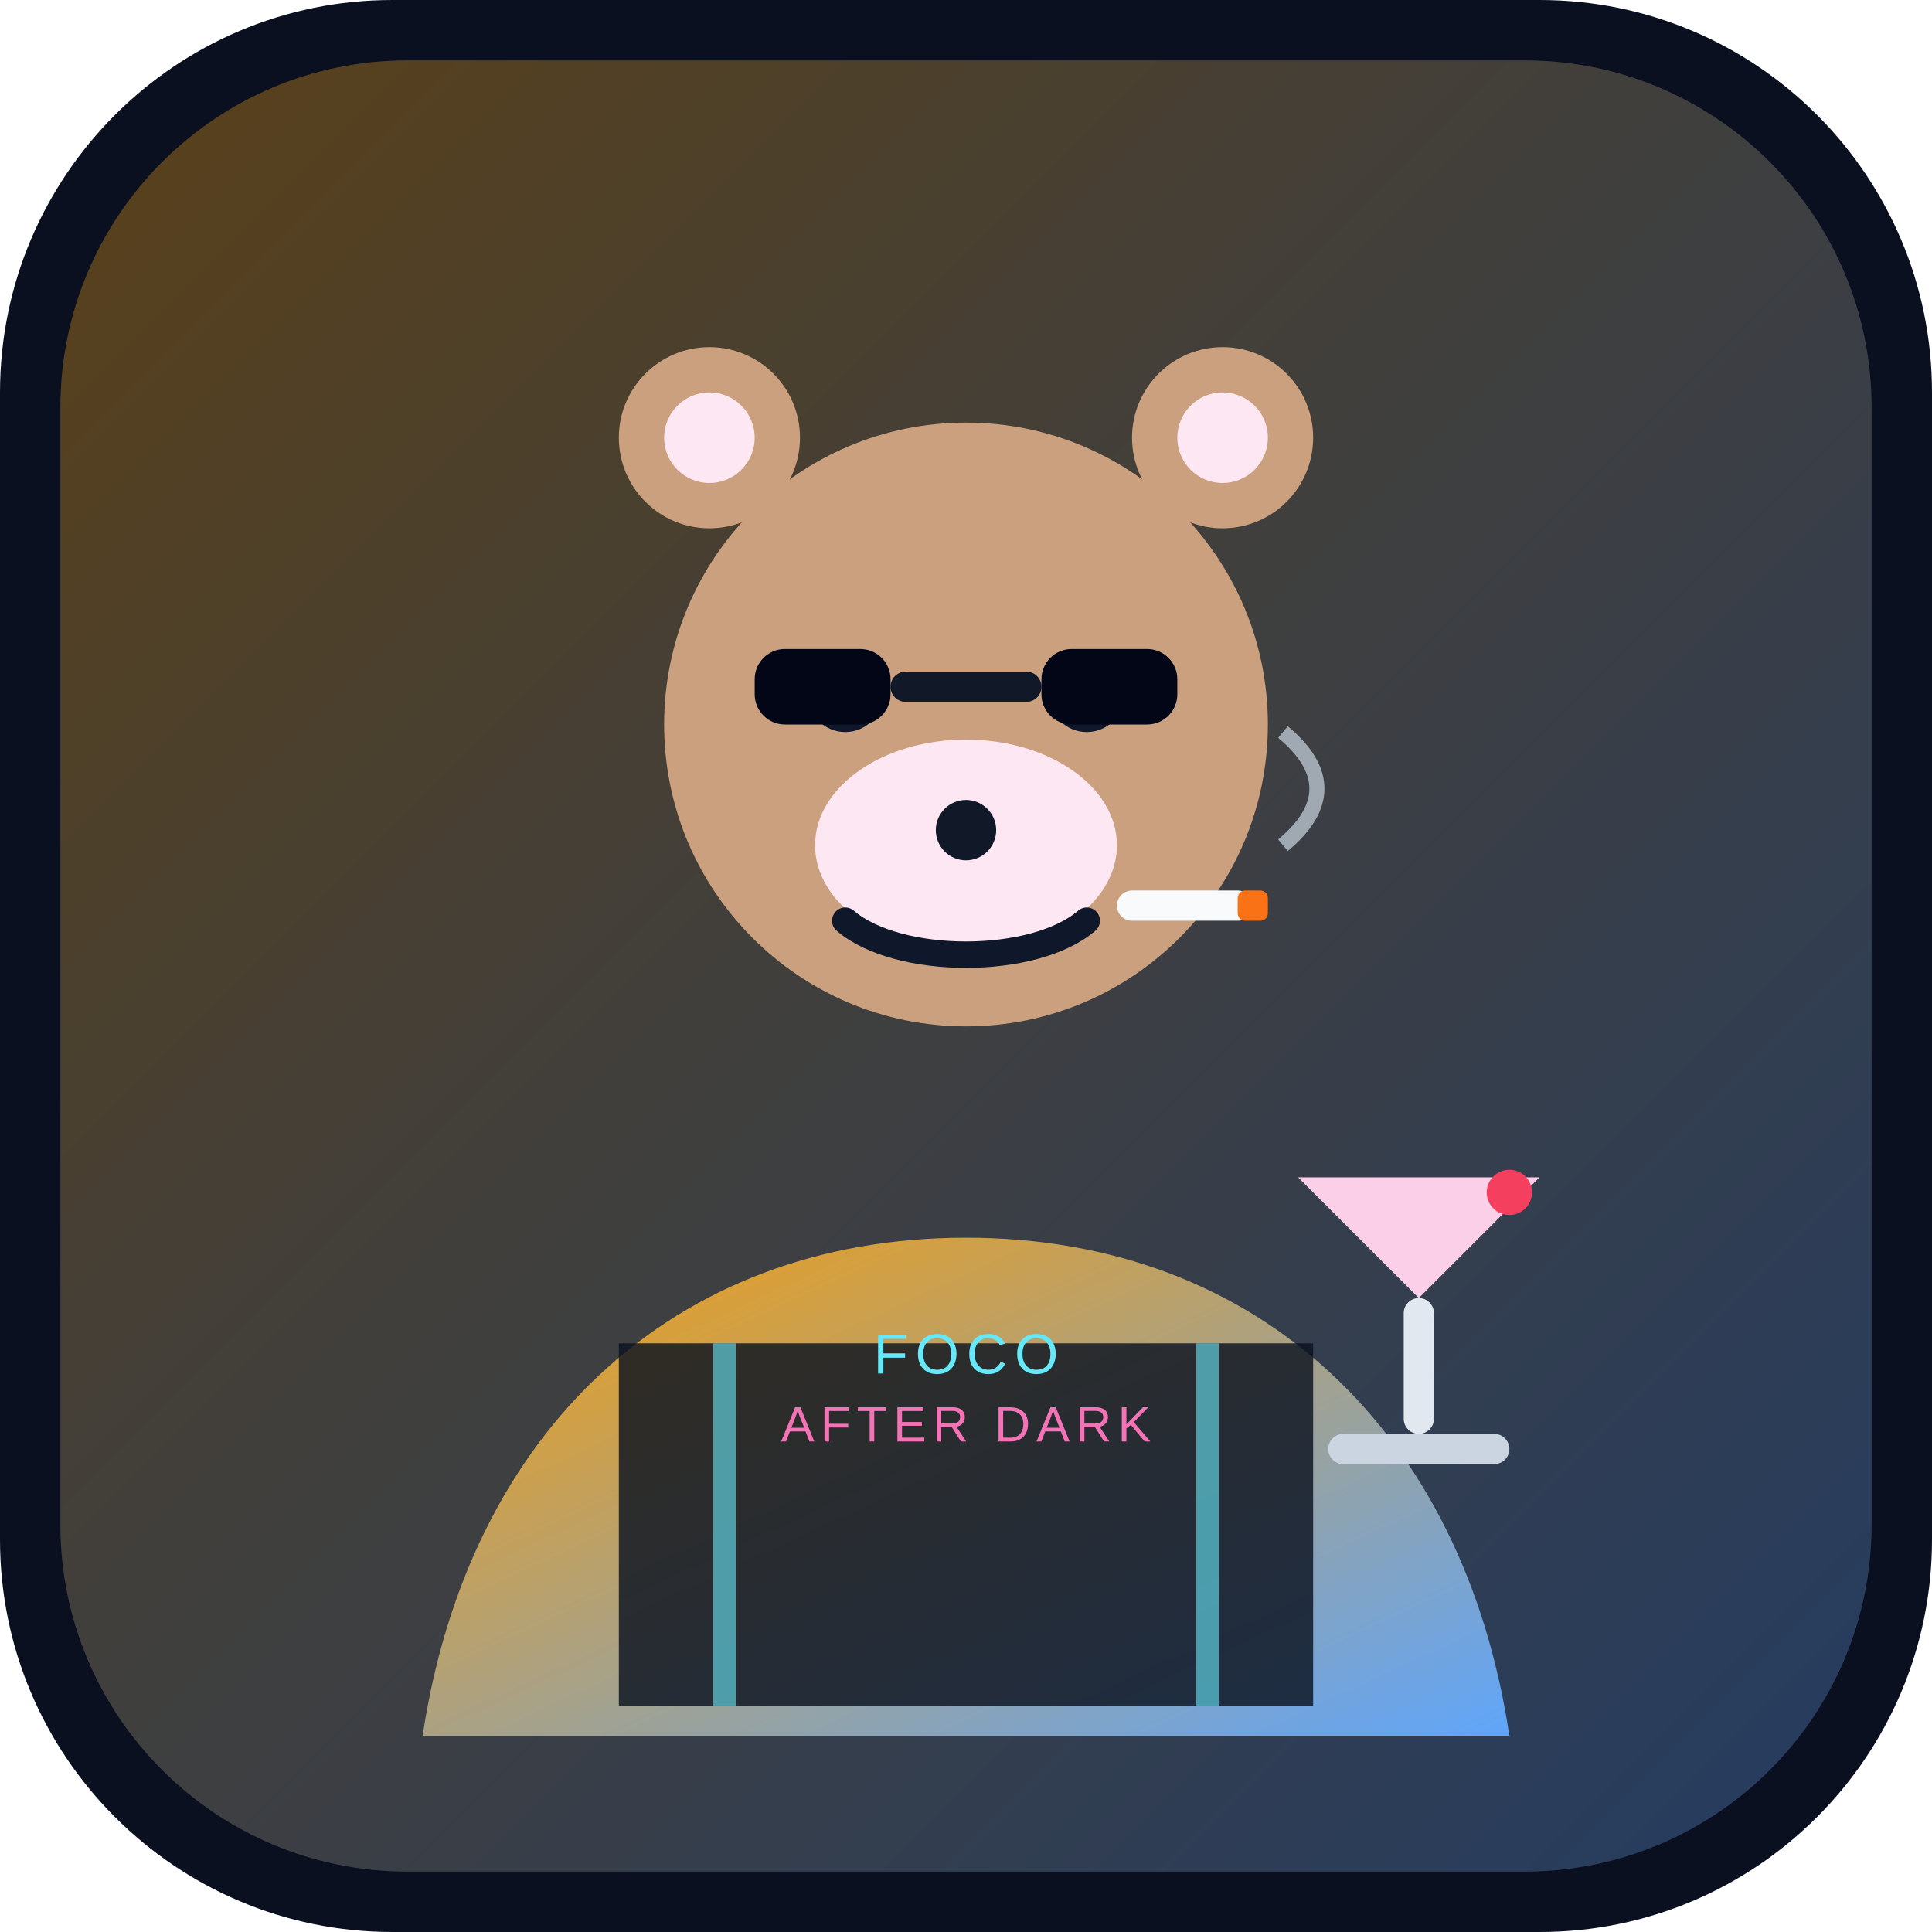
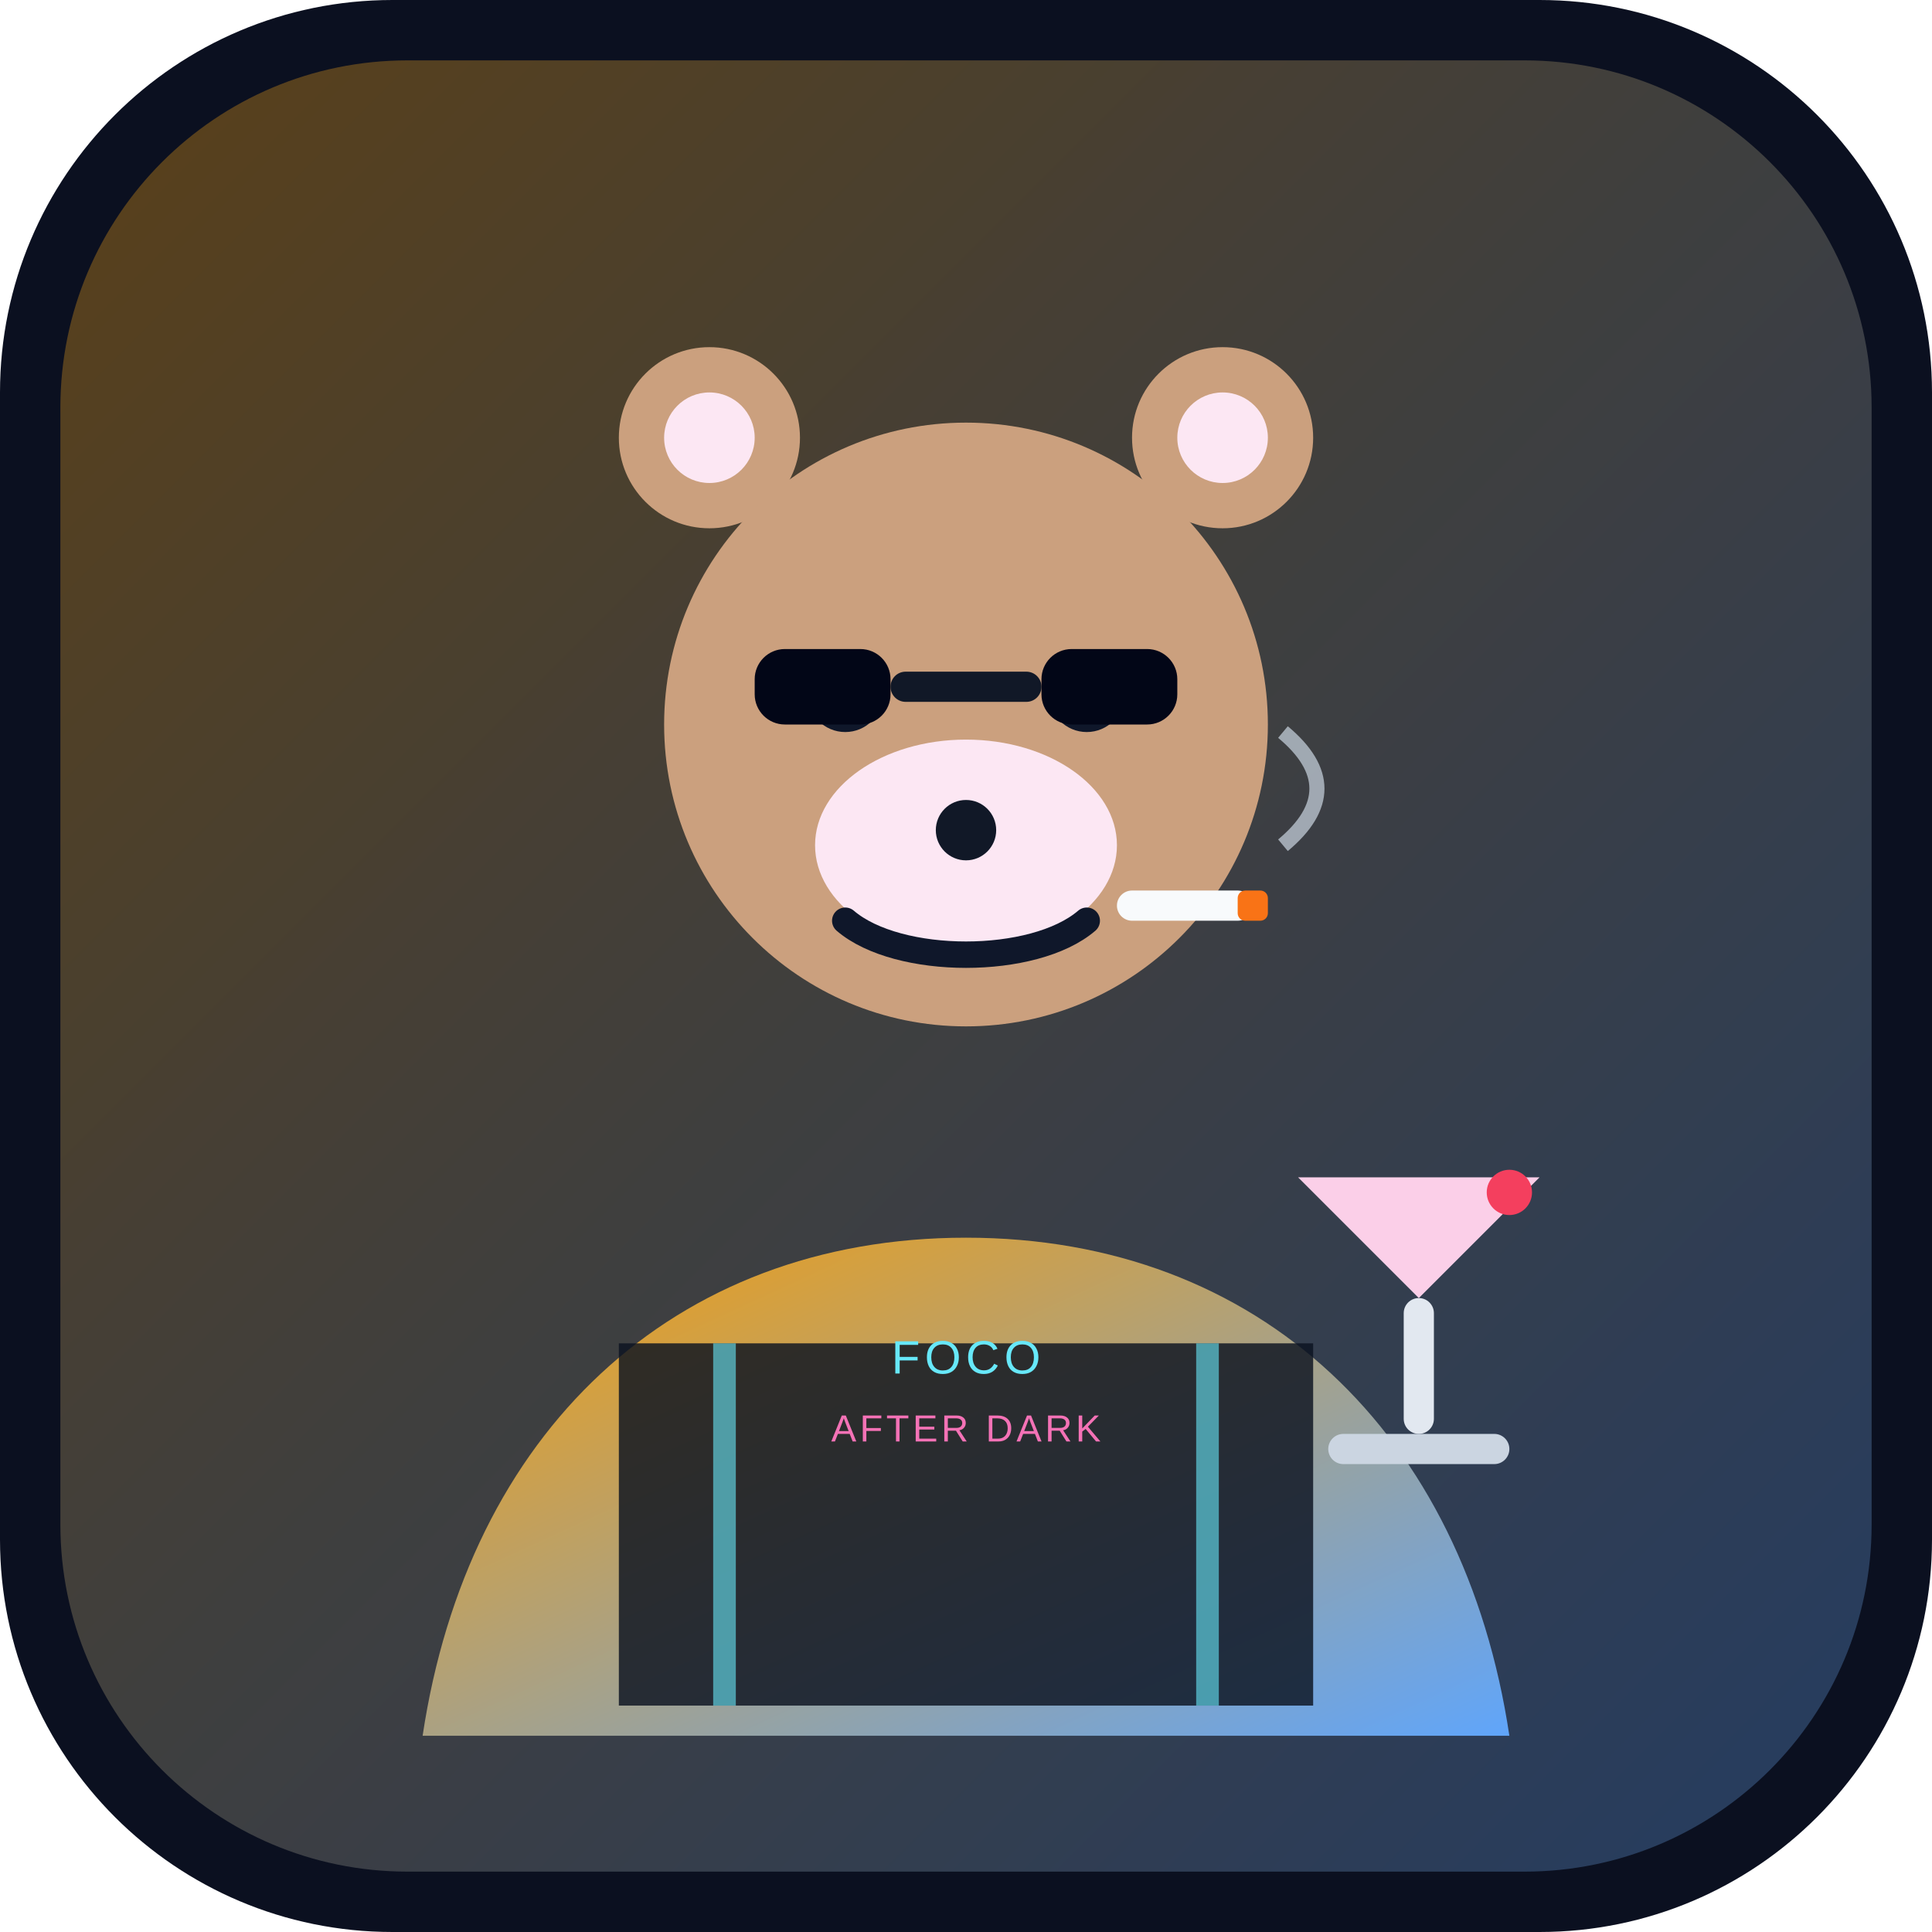
<svg xmlns="http://www.w3.org/2000/svg" viewBox="0 0 256 256" role="img" aria-label="Sloshed Squirrel">
  <defs>
    <linearGradient id="bg" x1="0" y1="0" x2="1" y2="1">
      <stop offset="0%" stop-color="#f59e0b" stop-opacity="0.34" />
      <stop offset="100%" stop-color="#60a5fa" stop-opacity="0.30" />
    </linearGradient>
    <linearGradient id="shirt" x1="0" y1="0" x2="1" y2="1">
      <stop offset="0%" stop-color="#f59e0b" />
      <stop offset="100%" stop-color="#60a5fa" />
    </linearGradient>
  </defs>
  <rect width="256" height="256" rx="52" fill="#0b1020" />
  <rect x="8" y="8" width="240" height="240" rx="46" fill="url(#bg)" />
  <circle cx="94" cy="58" r="12" fill="#cba07e" />
  <circle cx="162" cy="58" r="12" fill="#cba07e" />
  <circle cx="94" cy="58" r="6" fill="#fce7f3" />
  <circle cx="162" cy="58" r="6" fill="#fce7f3" />
  <circle cx="128" cy="96" r="40" fill="#cba07e" />
  <ellipse cx="128" cy="112" rx="20" ry="14" fill="#fce7f3" />
  <circle cx="112" cy="92" r="5" fill="#0f172a" />
  <circle cx="144" cy="92" r="5" fill="#0f172a" />
  <rect x="100" y="86" width="18" height="10" rx="4" fill="#020617" />
  <rect x="138" y="86" width="18" height="10" rx="4" fill="#020617" />
  <rect x="118" y="89" width="20" height="4" rx="2" fill="#111827" />
  <circle cx="128" cy="110" r="4" fill="#111827" />
  <path d="M112 122c7 6 25 6 32 0" fill="none" stroke="#0f172a" stroke-width="3.5" stroke-linecap="round" />
  <rect x="148" y="118" width="18" height="4" rx="2" fill="#f8fafc" />
  <rect x="164" y="118" width="4" height="4" rx="1" fill="#f97316" />
  <path d="M170 112c6-5 6-10 0-15" fill="none" stroke="#cbd5e1" stroke-width="2" opacity="0.7" />
  <path d="M56 230c6-40 33-66 72-66s66 26 72 66" fill="url(#shirt)" />
  <path d="M82 178h92v48H82z" fill="#0b1220" opacity="0.82" />
  <path d="M96 178v48M160 178v48" stroke="#67e8f9" stroke-width="3" opacity="0.6" />
-   <text x="128" y="182" text-anchor="middle" font-family="Arial, sans-serif" font-size="7.5" fill="#67e8f9" letter-spacing="0.95">FOCO</text>
-   <text x="128" y="191" text-anchor="middle" font-family="Arial, sans-serif" font-size="6.6" fill="#f472b6" letter-spacing="0.8">AFTER DARK</text>
+   <text x="128" y="182" text-anchor="middle" font-family="Arial, sans-serif" font-size="6.2" fill="#67e8f9" letter-spacing="0.62">FOCO</text>
+   <text x="128" y="191" text-anchor="middle" font-family="Arial, sans-serif" font-size="5.0" fill="#f472b6" letter-spacing="0.45">AFTER DARK</text>
  <path d="M172 156h32l-16 16z" fill="#fbcfe8" />
  <rect x="186" y="172" width="4" height="18" rx="2" fill="#e2e8f0" />
  <rect x="176" y="190" width="24" height="4" rx="2" fill="#cbd5e1" />
  <circle cx="200" cy="158" r="3" fill="#f43f5e" />
</svg>
